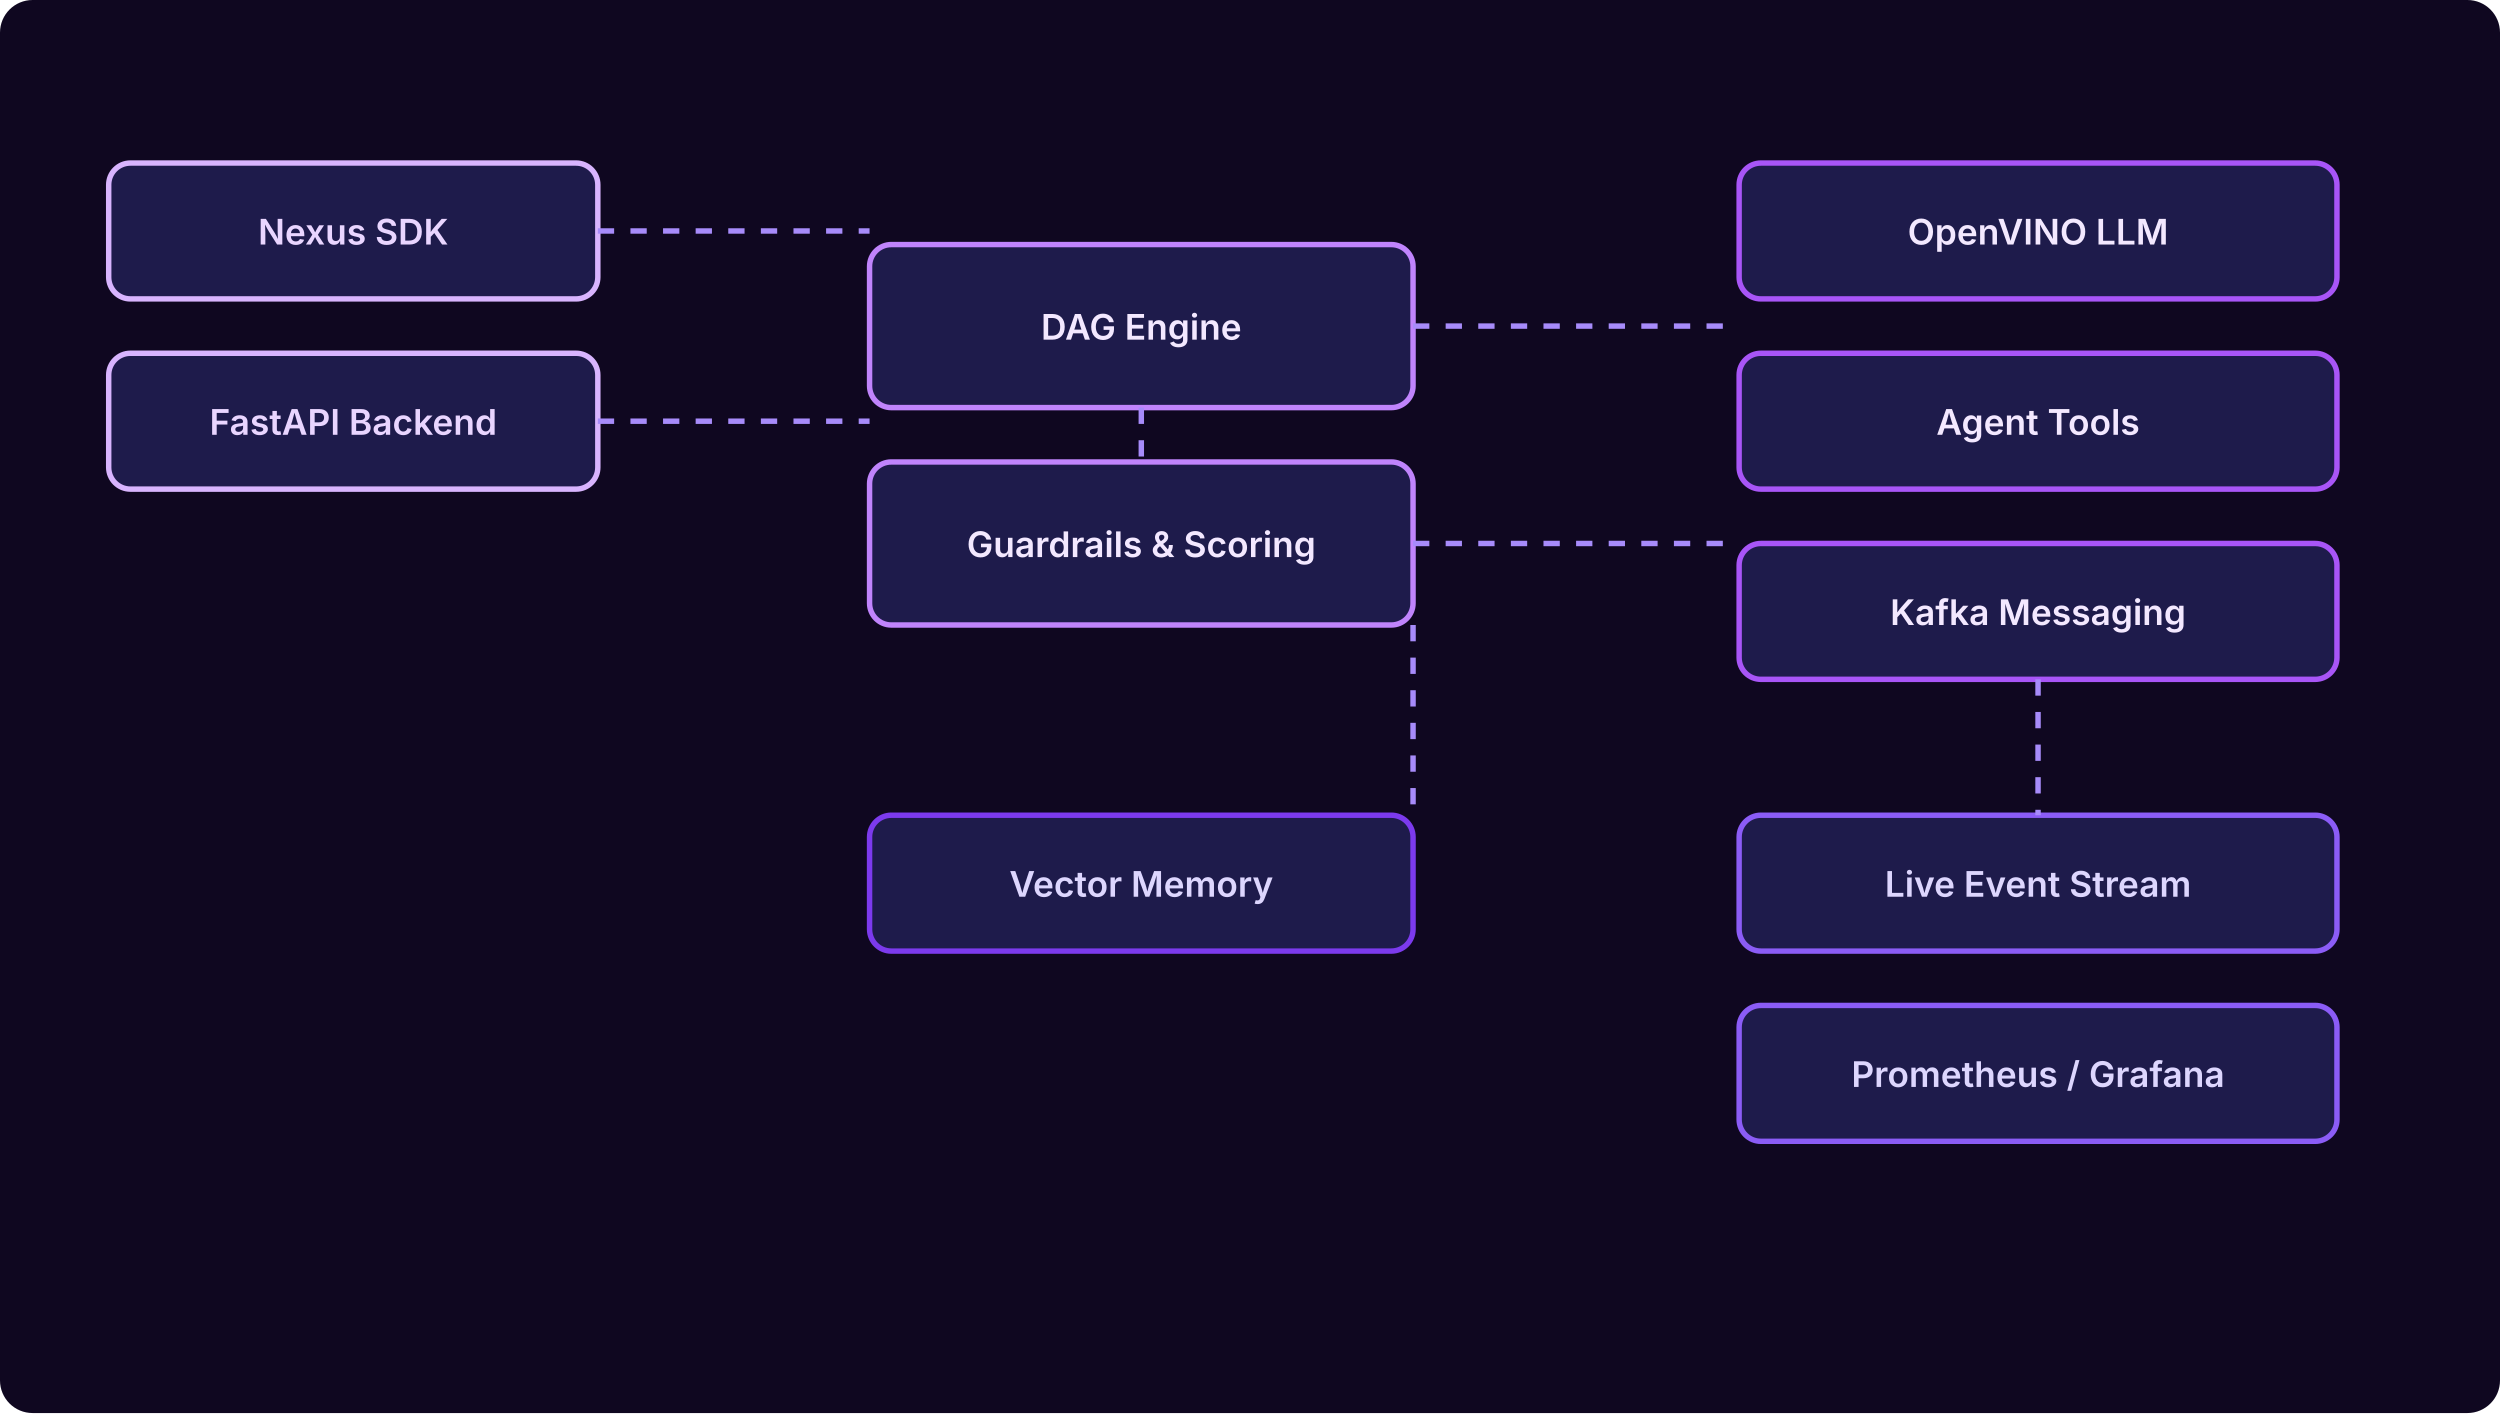
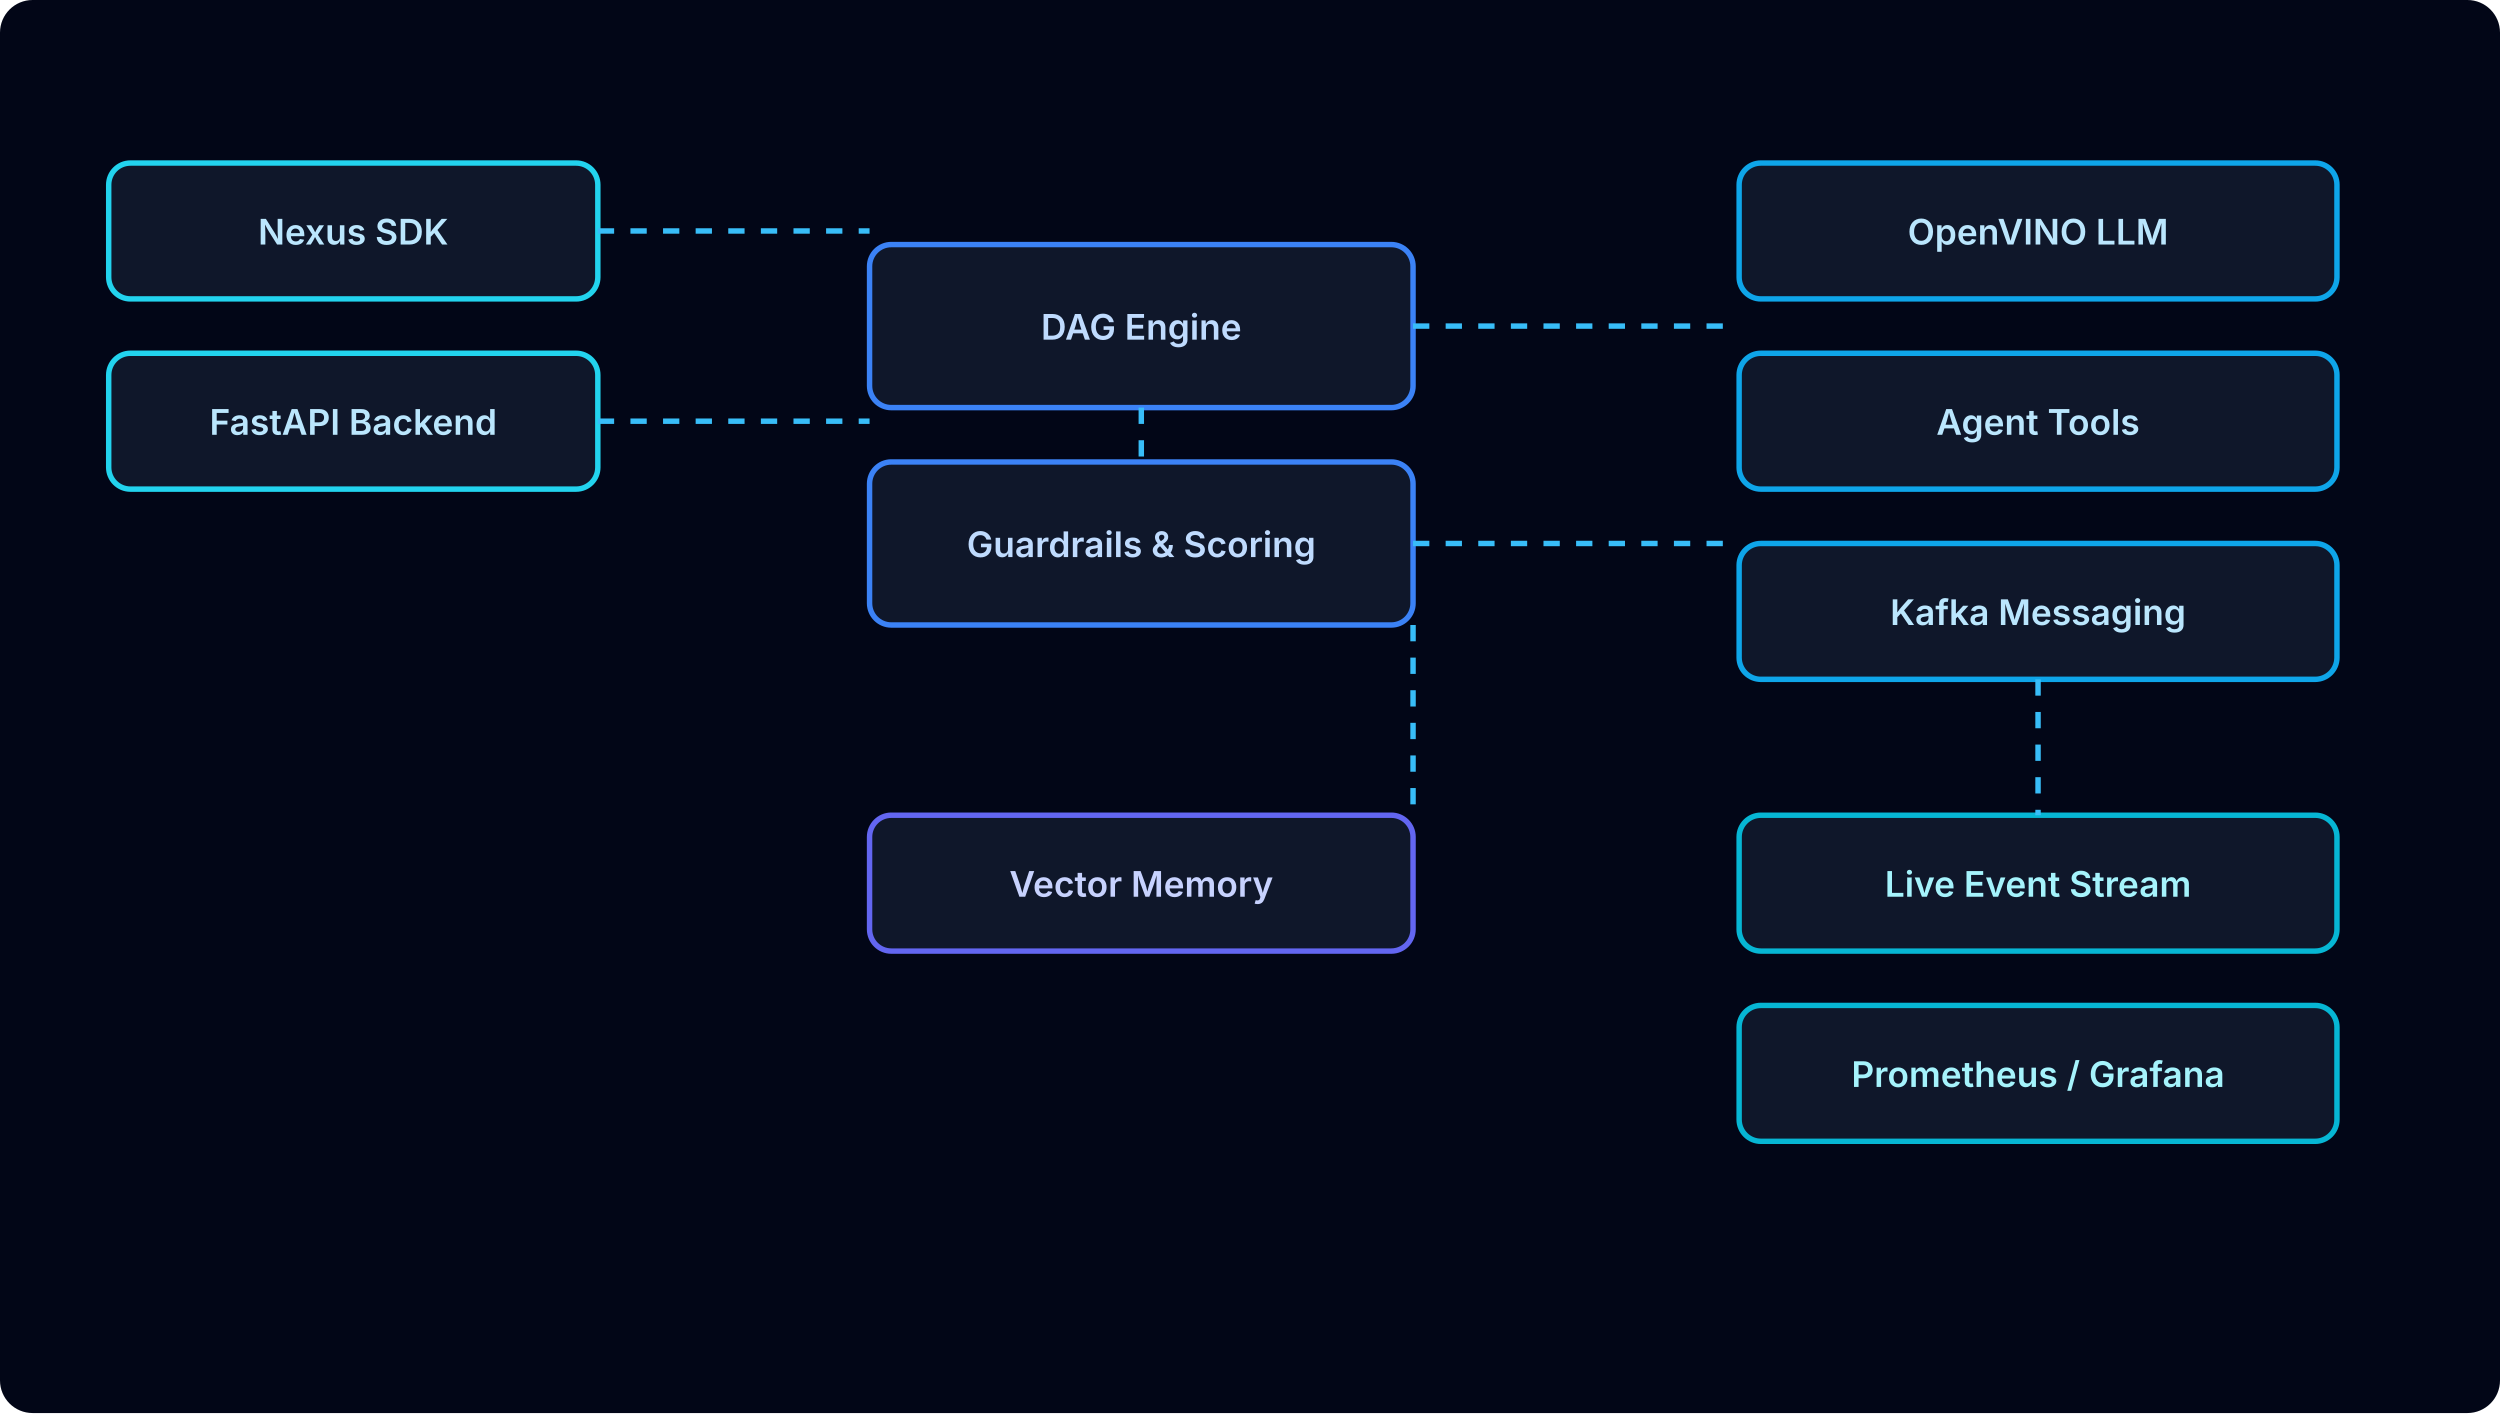
<svg xmlns="http://www.w3.org/2000/svg" width="920" height="520" viewBox="0 0 920 520">
-   <rect x="0" y="0" width="920" height="520" fill="#0f0720" rx="12" />
-   <rect x="40" y="60" width="180" height="50" rx="8" ry="8" fill="#1e1b4b" stroke="#d8b4fe" stroke-width="2" />
-   <text x="130" y="90" text-anchor="middle" font-family="Inter, system-ui, sans-serif" font-size="13" font-weight="600" fill="#e9d5ff">Nexus SDK</text>
-   <rect x="40" y="130" width="180" height="50" rx="8" ry="8" fill="#1e1b4b" stroke="#d8b4fe" stroke-width="2" />
-   <text x="130" y="160" text-anchor="middle" font-family="Inter, system-ui, sans-serif" font-size="13" font-weight="600" fill="#e9d5ff">FastAPI Backend</text>
-   <rect x="320" y="90" width="200" height="60" rx="8" ry="8" fill="#1e1b4b" stroke="#c084fc" stroke-width="2" />
-   <text x="420" y="125" text-anchor="middle" font-family="Inter, system-ui, sans-serif" font-size="13" font-weight="600" fill="#f3e8ff">DAG Engine</text>
-   <rect x="320" y="170" width="200" height="60" rx="8" ry="8" fill="#1e1b4b" stroke="#c084fc" stroke-width="2" />
-   <text x="420" y="205" text-anchor="middle" font-family="Inter, system-ui, sans-serif" font-size="13" font-weight="600" fill="#f3e8ff">Guardrails &amp; Scoring</text>
-   <rect x="640" y="60" width="220" height="50" rx="8" ry="8" fill="#1e1b4b" stroke="#a855f7" stroke-width="2" />
-   <text x="750" y="90" text-anchor="middle" font-family="Inter, system-ui, sans-serif" font-size="13" font-weight="600" fill="#f3e8ff">OpenVINO LLM</text>
-   <rect x="640" y="130" width="220" height="50" rx="8" ry="8" fill="#1e1b4b" stroke="#a855f7" stroke-width="2" />
-   <text x="750" y="160" text-anchor="middle" font-family="Inter, system-ui, sans-serif" font-size="13" font-weight="600" fill="#f3e8ff">Agent Tools</text>
-   <rect x="640" y="200" width="220" height="50" rx="8" ry="8" fill="#1e1b4b" stroke="#a855f7" stroke-width="2" />
-   <text x="750" y="230" text-anchor="middle" font-family="Inter, system-ui, sans-serif" font-size="13" font-weight="600" fill="#f3e8ff">Kafka Messaging</text>
-   <rect x="320" y="300" width="200" height="50" rx="8" ry="8" fill="#1e1b4b" stroke="#7c3aed" stroke-width="2" />
-   <text x="420" y="330" text-anchor="middle" font-family="Inter, system-ui, sans-serif" font-size="13" font-weight="600" fill="#ddd6fe">Vector Memory</text>
-   <rect x="640" y="300" width="220" height="50" rx="8" ry="8" fill="#1e1b4b" stroke="#8b5cf6" stroke-width="2" />
-   <text x="750" y="330" text-anchor="middle" font-family="Inter, system-ui, sans-serif" font-size="13" font-weight="600" fill="#ddd6fe">Live Event Stream</text>
-   <rect x="640" y="370" width="220" height="50" rx="8" ry="8" fill="#1e1b4b" stroke="#8b5cf6" stroke-width="2" />
-   <text x="750" y="400" text-anchor="middle" font-family="Inter, system-ui, sans-serif" font-size="13" font-weight="600" fill="#ddd6fe">Prometheus / Grafana</text>
+   <rect x="0" y="0" width="920" height="520" fill="#020617" rx="12" />
+   <rect x="40" y="60" width="180" height="50" rx="8" ry="8" fill="#0f172a" stroke="#22d3ee" stroke-width="2" />
+   <text x="130" y="90" text-anchor="middle" font-family="Inter, system-ui, sans-serif" font-size="13" font-weight="600" fill="#bae6fd">Nexus SDK</text>
+   <rect x="40" y="130" width="180" height="50" rx="8" ry="8" fill="#0f172a" stroke="#22d3ee" stroke-width="2" />
+   <text x="130" y="160" text-anchor="middle" font-family="Inter, system-ui, sans-serif" font-size="13" font-weight="600" fill="#bae6fd">FastAPI Backend</text>
+   <rect x="320" y="90" width="200" height="60" rx="8" ry="8" fill="#0f172a" stroke="#3b82f6" stroke-width="2" />
+   <text x="420" y="125" text-anchor="middle" font-family="Inter, system-ui, sans-serif" font-size="13" font-weight="600" fill="#bfdbfe">DAG Engine</text>
+   <rect x="320" y="170" width="200" height="60" rx="8" ry="8" fill="#0f172a" stroke="#3b82f6" stroke-width="2" />
+   <text x="420" y="205" text-anchor="middle" font-family="Inter, system-ui, sans-serif" font-size="13" font-weight="600" fill="#bfdbfe">Guardrails &amp; Scoring</text>
+   <rect x="640" y="60" width="220" height="50" rx="8" ry="8" fill="#0f172a" stroke="#0ea5e9" stroke-width="2" />
+   <text x="750" y="90" text-anchor="middle" font-family="Inter, system-ui, sans-serif" font-size="13" font-weight="600" fill="#bae6fd">OpenVINO LLM</text>
+   <rect x="640" y="130" width="220" height="50" rx="8" ry="8" fill="#0f172a" stroke="#0ea5e9" stroke-width="2" />
+   <text x="750" y="160" text-anchor="middle" font-family="Inter, system-ui, sans-serif" font-size="13" font-weight="600" fill="#bae6fd">Agent Tools</text>
+   <rect x="640" y="200" width="220" height="50" rx="8" ry="8" fill="#0f172a" stroke="#0ea5e9" stroke-width="2" />
+   <text x="750" y="230" text-anchor="middle" font-family="Inter, system-ui, sans-serif" font-size="13" font-weight="600" fill="#bae6fd">Kafka Messaging</text>
+   <rect x="320" y="300" width="200" height="50" rx="8" ry="8" fill="#0f172a" stroke="#6366f1" stroke-width="2" />
+   <text x="420" y="330" text-anchor="middle" font-family="Inter, system-ui, sans-serif" font-size="13" font-weight="600" fill="#c7d2fe">Vector Memory</text>
+   <rect x="640" y="300" width="220" height="50" rx="8" ry="8" fill="#0f172a" stroke="#06b6d4" stroke-width="2" />
+   <text x="750" y="330" text-anchor="middle" font-family="Inter, system-ui, sans-serif" font-size="13" font-weight="600" fill="#a5f3fc">Live Event Stream</text>
+   <rect x="640" y="370" width="220" height="50" rx="8" ry="8" fill="#0f172a" stroke="#06b6d4" stroke-width="2" />
+   <text x="750" y="400" text-anchor="middle" font-family="Inter, system-ui, sans-serif" font-size="13" font-weight="600" fill="#a5f3fc">Prometheus / Grafana</text>
  <style>
    .flow {
      animation: flow 1.6s linear infinite;
    }
    @keyframes flow {
      to { stroke-dashoffset: -24; }
    }
  </style>
-   <g fill="none" stroke="#a78bfa" stroke-width="2" stroke-dasharray="6 6" class="flow">
+   <g fill="none" stroke="#38bdf8" stroke-width="2" stroke-dasharray="6 6" class="flow">
    <path d="M220 85 H320" />
    <path d="M220 155 H320" />
    <path d="M420 150 V170" />
    <path d="M520 120 H640" />
    <path d="M520 200 H640" />
    <path d="M750 250 V300" />
    <path d="M520 230 V300" />
  </g>
</svg>
